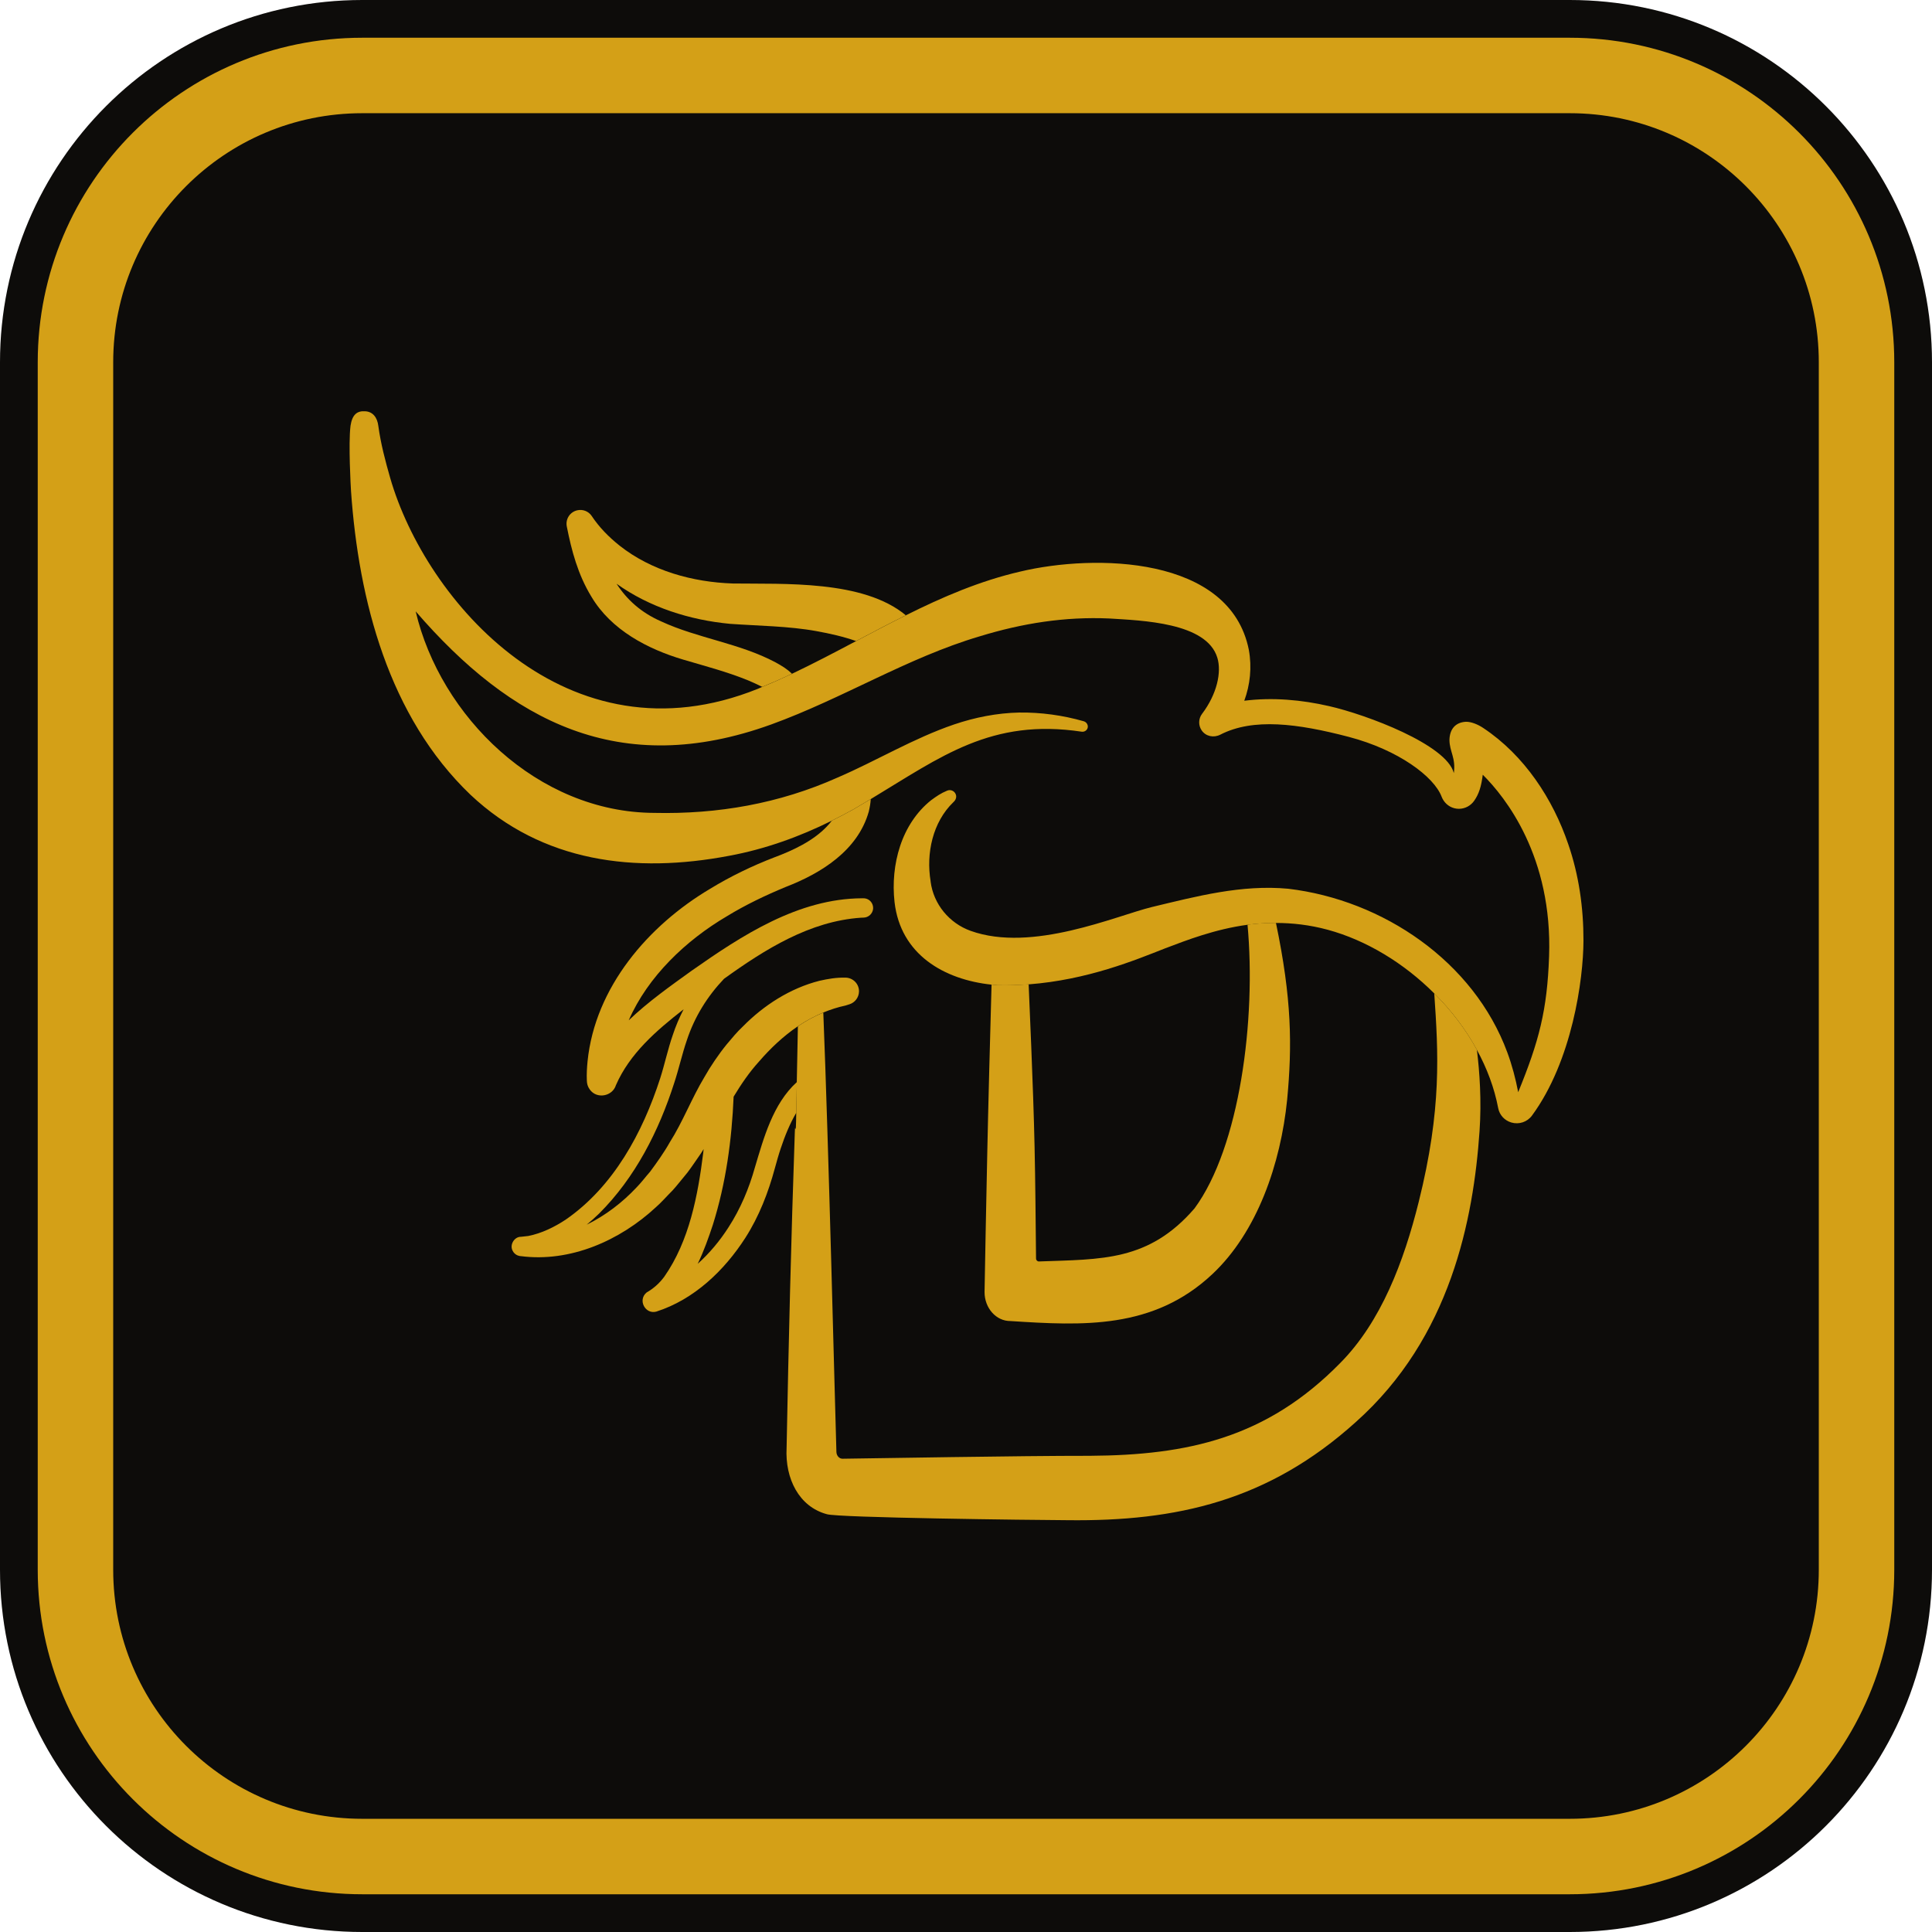
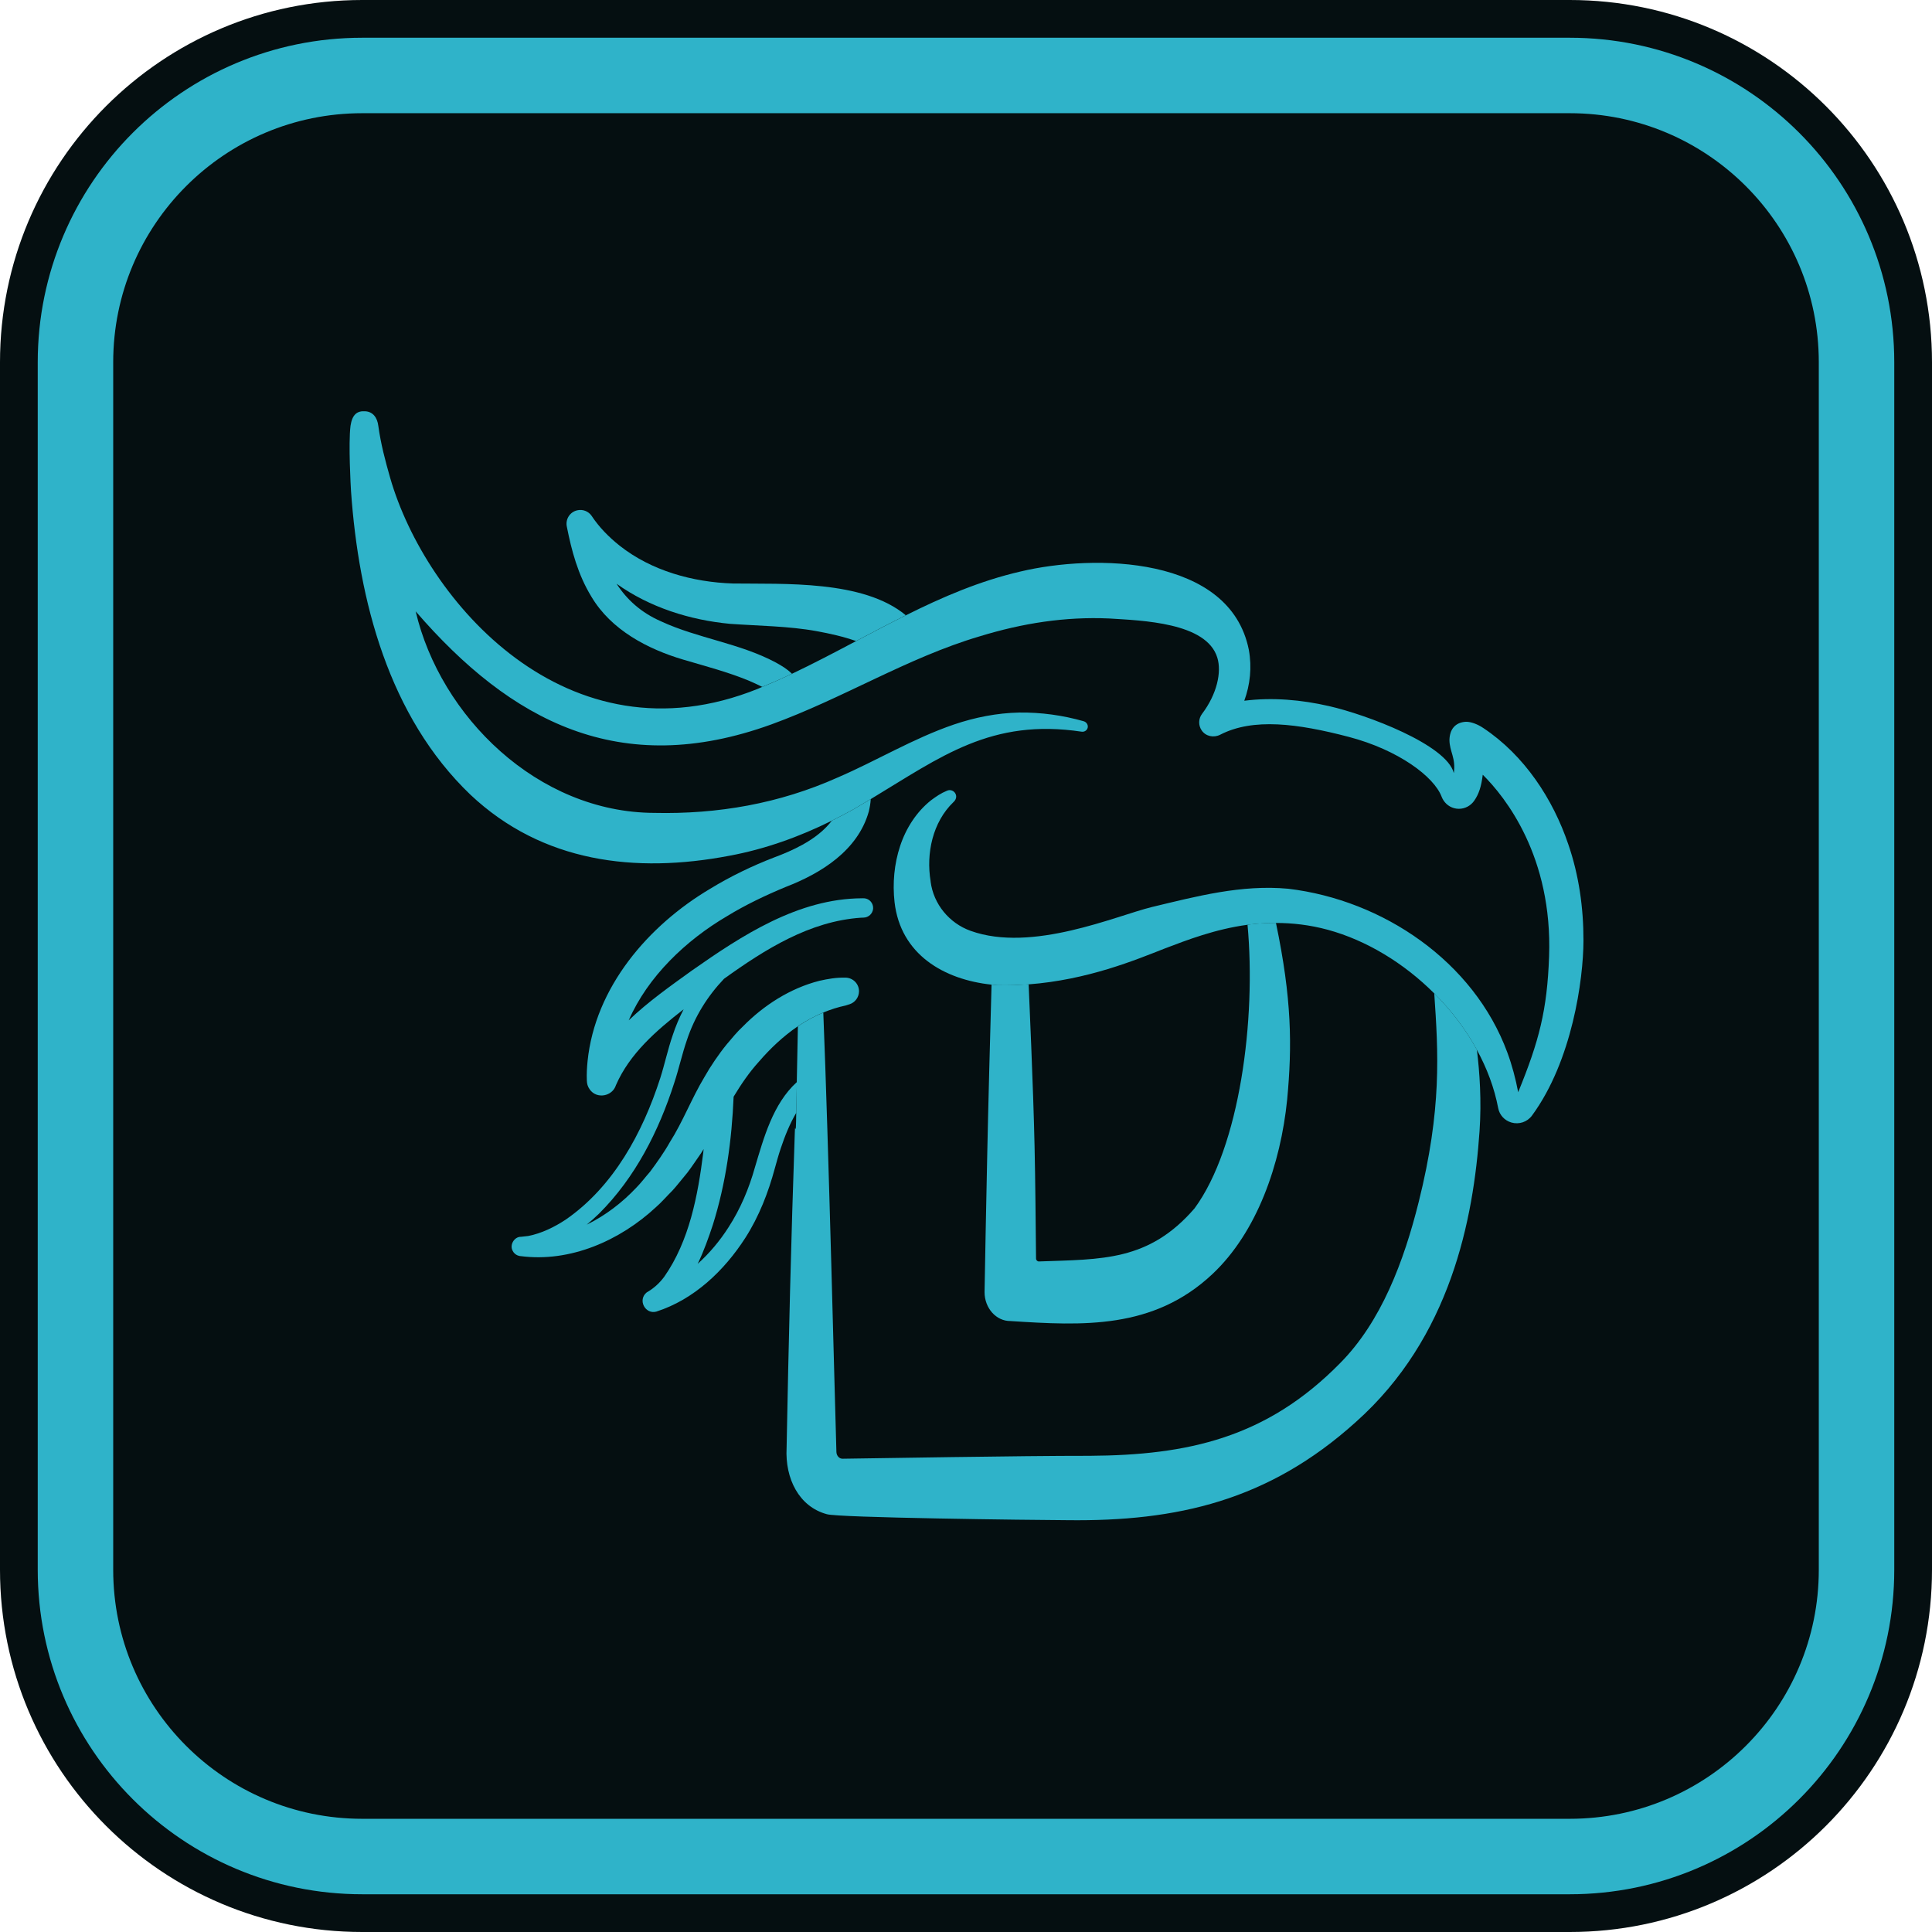
<svg xmlns="http://www.w3.org/2000/svg" viewBox="0 0 128 128" role="img" aria-label="Djaunt — Djaunt Branding">
-   <rect width="128" height="128" rx="24" fill="#0D0C0A" />
-   <g fill="#D4A017" transform="translate(12.93,16.81) scale(0.1974)">
+   <rect width="128" height="128" rx="24" fill="#050F11" />
+   <g fill="#2FB3C9" transform="translate(12.93,16.81) scale(0.1974)">
    <path d="M444.83,286.32c0-0.02-0.02-0.05-0.02-0.08C444.82,286.33,444.84,286.4,444.83,286.32z" />
    <path d="M187.88,306.6c-1.99,7.13-4.89,14.01-8.87,20.15c-2.84,4.46-6.39,8.72-10.34,12.26c2.08-4.31,3.67-8.84,5.08-13.09    c4.4-14.01,6.36-28.47,6.97-43c2.51-4.16,5.23-8.17,8.5-11.77c3.85-4.46,8.23-8.59,13.06-11.86c2.69-1.84,5.54-3.36,8.53-4.62    c2.38-0.98,4.89-1.8,7.49-2.35l1.35-0.43c1.77-0.58,3.09-2.23,3.15-4.25c0.06-2.54-1.96-4.62-4.5-4.68    c-3.21-0.06-5.81,0.4-8.81,1.07c-9.82,2.51-18.65,8.2-25.69,15.35c-1.86,1.71-3.79,4.07-5.41,5.99c-2.6,3.18-5.47,7.4-7.46,10.95    c-4.31,7.16-7.25,15.02-11.65,21.93c-1.8,3.24-4.37,6.85-6.57,9.82c-1.44,1.62-3.09,3.82-4.59,5.32    c-4.74,5.05-10.43,9.42-16.7,12.48c1.44-1.19,2.81-2.42,4.13-3.7c12.14-12.08,20.09-27.77,25.26-43.94    c1.5-4.53,2.66-9.79,4.22-14.28c2.6-7.89,6.94-14.8,12.48-20.61c13.79-9.91,28.78-19.33,45.96-20.49c0.27,0,0.55-0.03,0.86-0.03    c1.65-0.03,3.06-1.32,3.21-3c0.12-1.8-1.19-3.36-3-3.49h-0.52v-0.03c-0.06,0-0.12,0.03-0.18,0.03    c-21.44,0.09-40.31,12.45-57.25,24.34c-7,5.05-14.56,10.37-21.07,16.61c6.42-14.71,19.21-26.85,32.94-34.92    c6.24-3.82,13.03-7.06,19.79-9.85c11.8-4.56,24.13-12.17,27.83-25.26c0.34-1.41,0.58-2.78,0.67-4.22    c-1.9,1.13-3.85,2.29-5.84,3.46c-2.35,1.31-4.77,2.57-7.22,3.79c-0.55,0.7-1.1,1.38-1.71,1.99c-4.59,4.83-11.35,8.01-17.71,10.37    c-7.37,2.84-14.65,6.36-21.41,10.49c-20.73,12.29-38.62,33-41.16,57.89c-0.21,2.14-0.34,4.28-0.24,6.48    c0.03,1.01,0.24,1.99,0.98,3c2.35,3.33,7.61,2.32,8.78-1.44c4.59-10.55,13.49-18.29,22.72-25.47c-1.44,2.78-2.69,5.72-3.67,8.72    c-1.59,4.56-2.72,9.85-4.19,14.43c-5.9,18.26-15.66,36.36-31.74,47.46c-3.82,2.51-8.07,4.59-12.54,5.47l-2.14,0.24l-0.27,0.03    h-0.12c-2.2,0.03-3.82,2.75-2.69,4.74c0.31,0.67,1.01,1.28,1.68,1.53c0.67,0.21,0.8,0.21,0.83,0.21h0.09    c16.67,2.2,33.39-5.2,45.44-16.39c1.84-1.59,3.85-3.91,5.59-5.63c1.16-1.22,3.95-4.77,5.05-6.06c1.53-2.02,3.06-4.37,4.53-6.45    c0.27-0.46,0.55-0.92,0.86-1.38c-0.06,0.4-0.09,0.8-0.12,1.19c-1.8,14.4-4.68,29.63-13.09,41.65c-1.68,2.26-3.61,3.95-5.93,5.29    c-3.06,2.54-0.43,7.4,3.24,6.42c12.72-4.07,22.87-13.82,29.91-24.77c4.62-7.22,7.71-15.23,9.91-23.39    c0.58-2.11,1.28-4.62,1.99-6.7c1.35-4.07,3.06-8.29,5.2-11.9c0.06-3.39,0.12-6.88,0.18-10.28    C193.87,285.35,190.81,296.85,187.88,306.6z M132.07,275.74l-0.03,0.06C132.06,275.76,131.97,275.98,132.07,275.74    c0-0.02,0.01-0.03,0.02-0.04C132.08,275.71,132.08,275.72,132.07,275.74z" />
    <path d="M132.04,275.8l0.03-0.06c0.01-0.01,0.01-0.03,0.02-0.04c-0.01,0.01-0.01,0.02-0.02,0.04    C131.97,275.98,132.06,275.76,132.04,275.8z" />
    <path d="M194.85,137.18c-12.14-6.48-26.21-8.1-38.47-13.79c-6.73-2.94-11.5-7.31-14.95-12.63c11.07,7.92,24.62,12.2,38.1,13.46    c9.36,0.67,19.82,0.76,29.02,2.45c4.56,0.83,9.05,1.84,13.27,3.33c5.54-2.94,11.1-5.87,16.7-8.65    c-14.28-11.9-40.95-10.43-58.07-10.67c-13.49-0.46-27.28-4.25-37.98-12.69c-3.61-2.87-6.88-6.18-9.42-10.03    c-1.04-1.5-2.94-2.29-4.83-1.84c-2.51,0.58-4.04,3.06-3.46,5.57c1.56,7.86,3.67,15.96,8.23,23.42    c6.64,11.19,18.87,17.58,30.86,21.13c7.55,2.23,14.65,4.07,21.77,6.97c1.59,0.7,3.18,1.38,4.71,2.17c3.36-1.38,6.67-2.84,9.97-4.4    C198.73,139.39,196.74,138.22,194.85,137.18z" />
    <path d="M410.66,318.22c-4.98,20-12.63,40.24-26.33,54.07c-24.77,25.26-51.34,30.95-84.07,31.16    c-23.18-0.03-72.48,0.86-82.96,0.98c-1.1,0.03-2.02-0.98-2.08-2.23c-0.46-14.4-2.63-103.88-4.4-147.52c-3,1.25-5.84,2.78-8.53,4.62c-0.12,5.05-0.24,11.71-0.37,18.75c-0.06,3.39-0.12,6.88-0.18,10.28c-0.15,10.43-0.34,1.83-0.49,6.73c-1.22,35.23-2.08,70.49-2.75,105.72c-0.55,10.37,4.19,19.75,13.49,22.26c3.49,1.19,68.41,1.96,80.85,2.02c36.54,0.43,67.34-6.45,96.7-32.94c31.86-28.38,39.49-68.13,41.53-97.61c0.71-10.25,0.03-19.88-0.89-27.34c-3.76-6.91-8.65-13.3-14.31-18.93C417.23,268.13,418.45,287.03,410.66,318.22z" />
    <path d="M460.87,198.25c-5.14-15.2-14.74-29.91-28.56-39.08c-1.71-1.16-4.07-2.14-5.84-2.08c-3.58,0.21-5.41,2.54-5.5,6.09    c0.03,3.94,2.2,6.05,1.47,11.13c-2.38-9.54-29.33-19.63-41.89-22.48c-9.17-2.11-18.93-3-28.44-1.8c1.96-5.35,2.6-11.19,1.53-17.09    c-6.33-31.65-51.83-32.2-76.69-26.27c-13.52,3.12-26.12,8.53-38.41,14.68c-5.6,2.78-11.16,5.72-16.7,8.65    c-7.16,3.79-14.31,7.55-21.53,10.98c-3.3,1.56-6.61,3.03-9.97,4.4c-0.49,0.21-0.98,0.43-1.47,0.64    c-64,25.78-111.53-29.51-123.42-70.79c-1.62-5.66-3.15-11.41-3.97-17.4c-0.34-2.84-1.81-4.8-4.37-4.95    c-2.81-0.21-4.4,1.13-4.98,4.92c0,0.03,0,0.03,0,0.06c-0.73,5.93,0.09,20.49,0.18,21.83c2.57,36.73,12.66,75.63,40.09,101.89    c24.16,22.75,55.32,26.48,86.82,20.49c11.96-2.2,23.64-6.39,34.49-11.8c2.45-1.22,4.86-2.48,7.22-3.79    c1.99-1.16,3.95-2.32,5.84-3.46c23.64-14.25,40.4-27.16,70.79-22.6c0.95,0.12,1.84-0.49,2.02-1.44c0.15-0.95-0.49-1.83-1.41-2.08    c-6.97-1.99-14.28-3-21.59-2.91c-7.43,0.15-14.86,1.62-21.9,4.01c-13.7,4.68-26.02,12.2-39.05,17.8    c-19.63,8.78-40.3,12.35-61.5,11.87c-39.24-0.12-71.86-32.45-80.12-67.64c31.92,36.94,68.53,56.36,119.36,37.95    c24.01-8.72,45.78-22.42,69.85-29.54c14.53-4.46,28.78-6.67,43.55-6.02c10.98,0.7,32.72,1.31,36.3,13.18    c1.47,4.8-0.09,12.17-5.14,18.84c-1.22,1.62-1.28,3.85-0.12,5.54c1.38,2.02,4.04,2.57,6.24,1.44c11.04-5.69,25.93-3.76,43.09,0.73    c16.79,4.4,28.65,13.39,31.19,20.06c0.73,1.9,2.26,3.36,4.22,3.88c0.52,0.15,1.07,0.21,1.59,0.21c2.05,0,3.97-1.01,5.17-2.75    c1.56-2.26,2.35-4.74,2.84-8.69c7.61,7.52,23.46,27.52,22.26,60.98c-0.64,18.07-3.36,28.44-10.37,45.57    c-0.86-4.53-2.05-9.02-3.64-13.33c-11.25-30.52-41.71-51.16-73.52-54.95c-15.72-1.47-30.89,2.57-45.72,6.12    c-12.08,2.94-40.24,15.44-60.89,8.01c-7.19-2.57-12.45-8.96-13.43-16.51v-0.12c-1.56-9.36,0.67-19.85,7.65-26.57    c0.76-0.67,1.19-1.68,0.76-2.69c-0.46-1.1-1.74-1.65-2.87-1.16c-2.11,0.86-3.64,1.93-5.38,3.21c-4.92,3.91-8.44,9.42-10.4,15.38    c-1.99,5.99-2.57,12.54-1.87,18.81c2.02,17.61,16.61,26.02,32.57,27.71c0.64,0.06,1.31,0.15,1.96,0.18    c3.61,0.09,7.1-0.03,10.49-0.28c19.75-1.5,35.81-8.16,45.78-12.08c7.4-2.81,16.79-6.45,27.67-7.92c3.06-0.4,6.24-0.61,9.54-0.61    c5.5,0,11.31,0.64,17.4,2.29c12.94,3.52,25.56,11.19,35.72,21.35c5.66,5.63,10.55,12.02,14.31,18.93    c3.39,6.21,5.87,12.78,7.16,19.57c0.43,2.32,2.14,4.16,4.4,4.83c2.57,0.76,5.35-0.15,6.94-2.32    c13.49-18.35,17.25-45.75,17.28-58.68C465.98,219.45,464.39,208.47,460.87,198.25z" />
    <path d="M264.94,348.5c0,5.38,3.89,9.76,8.69,9.72c24.22,1.56,47.92,2.87,67.74-15.72c15.11-14.16,22.96-37.08,25.13-58.58    c1.71-18.1,1.57-33.81-3.76-59.34c-3.3,0-6.48,0.21-9.54,0.61c2.94,31.74-2.6,74.56-17.77,95.2    c-15.38,17.83-31.16,17.06-52.26,17.83c-0.52,0-0.95-0.43-0.95-1.01c-0.12-11.44-0.24-26.76-0.49-37.43    c-0.43-20.46-1.9-51.65-1.99-54.59c-3.39,0.24-6.88,0.37-10.49,0.28c-0.64-0.03-1.31-0.12-1.96-0.18    c-0.37,12.87-1.19,43.91-1.44,56.6C265.64,309.97,264.94,348.5,264.94,348.5z" />
  </g>
-   <rect x="5" y="5" width="118" height="118" rx="19" fill="none" stroke="#D4A017" stroke-width="5" />
+   <rect x="5" y="5" width="118" height="118" rx="19" fill="none" stroke="#2FB3C9" stroke-width="5" />
</svg>
